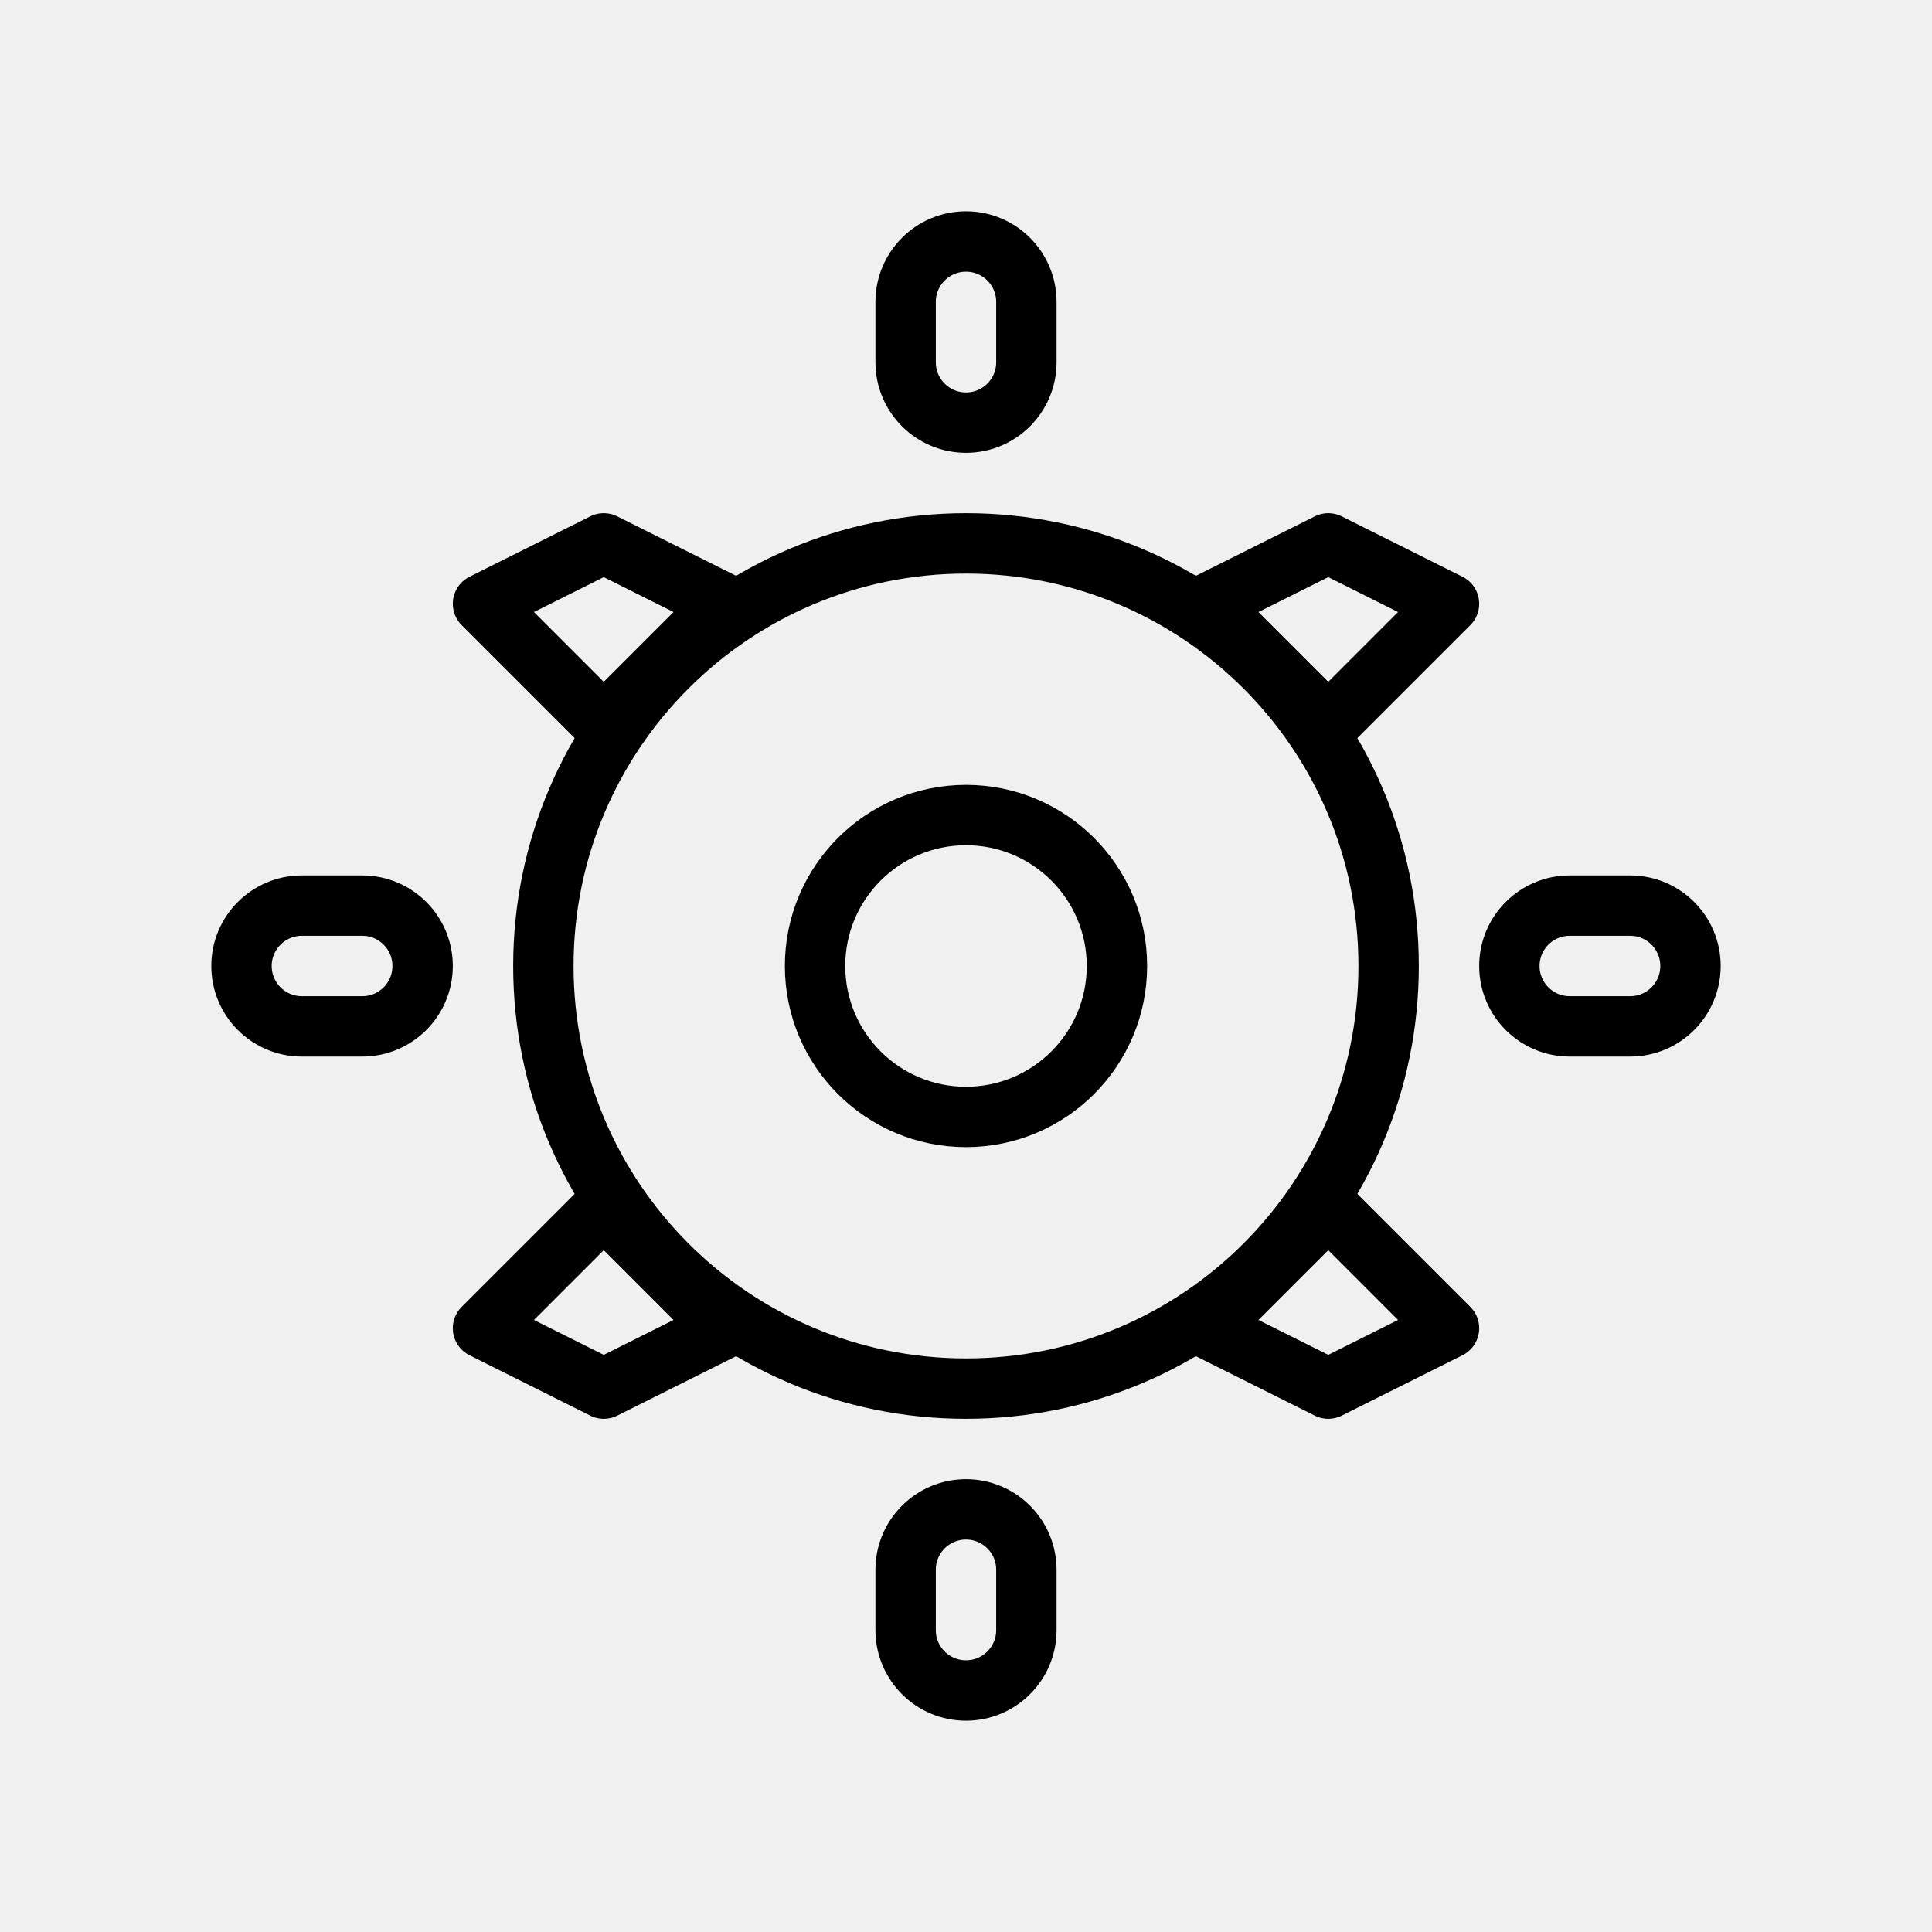
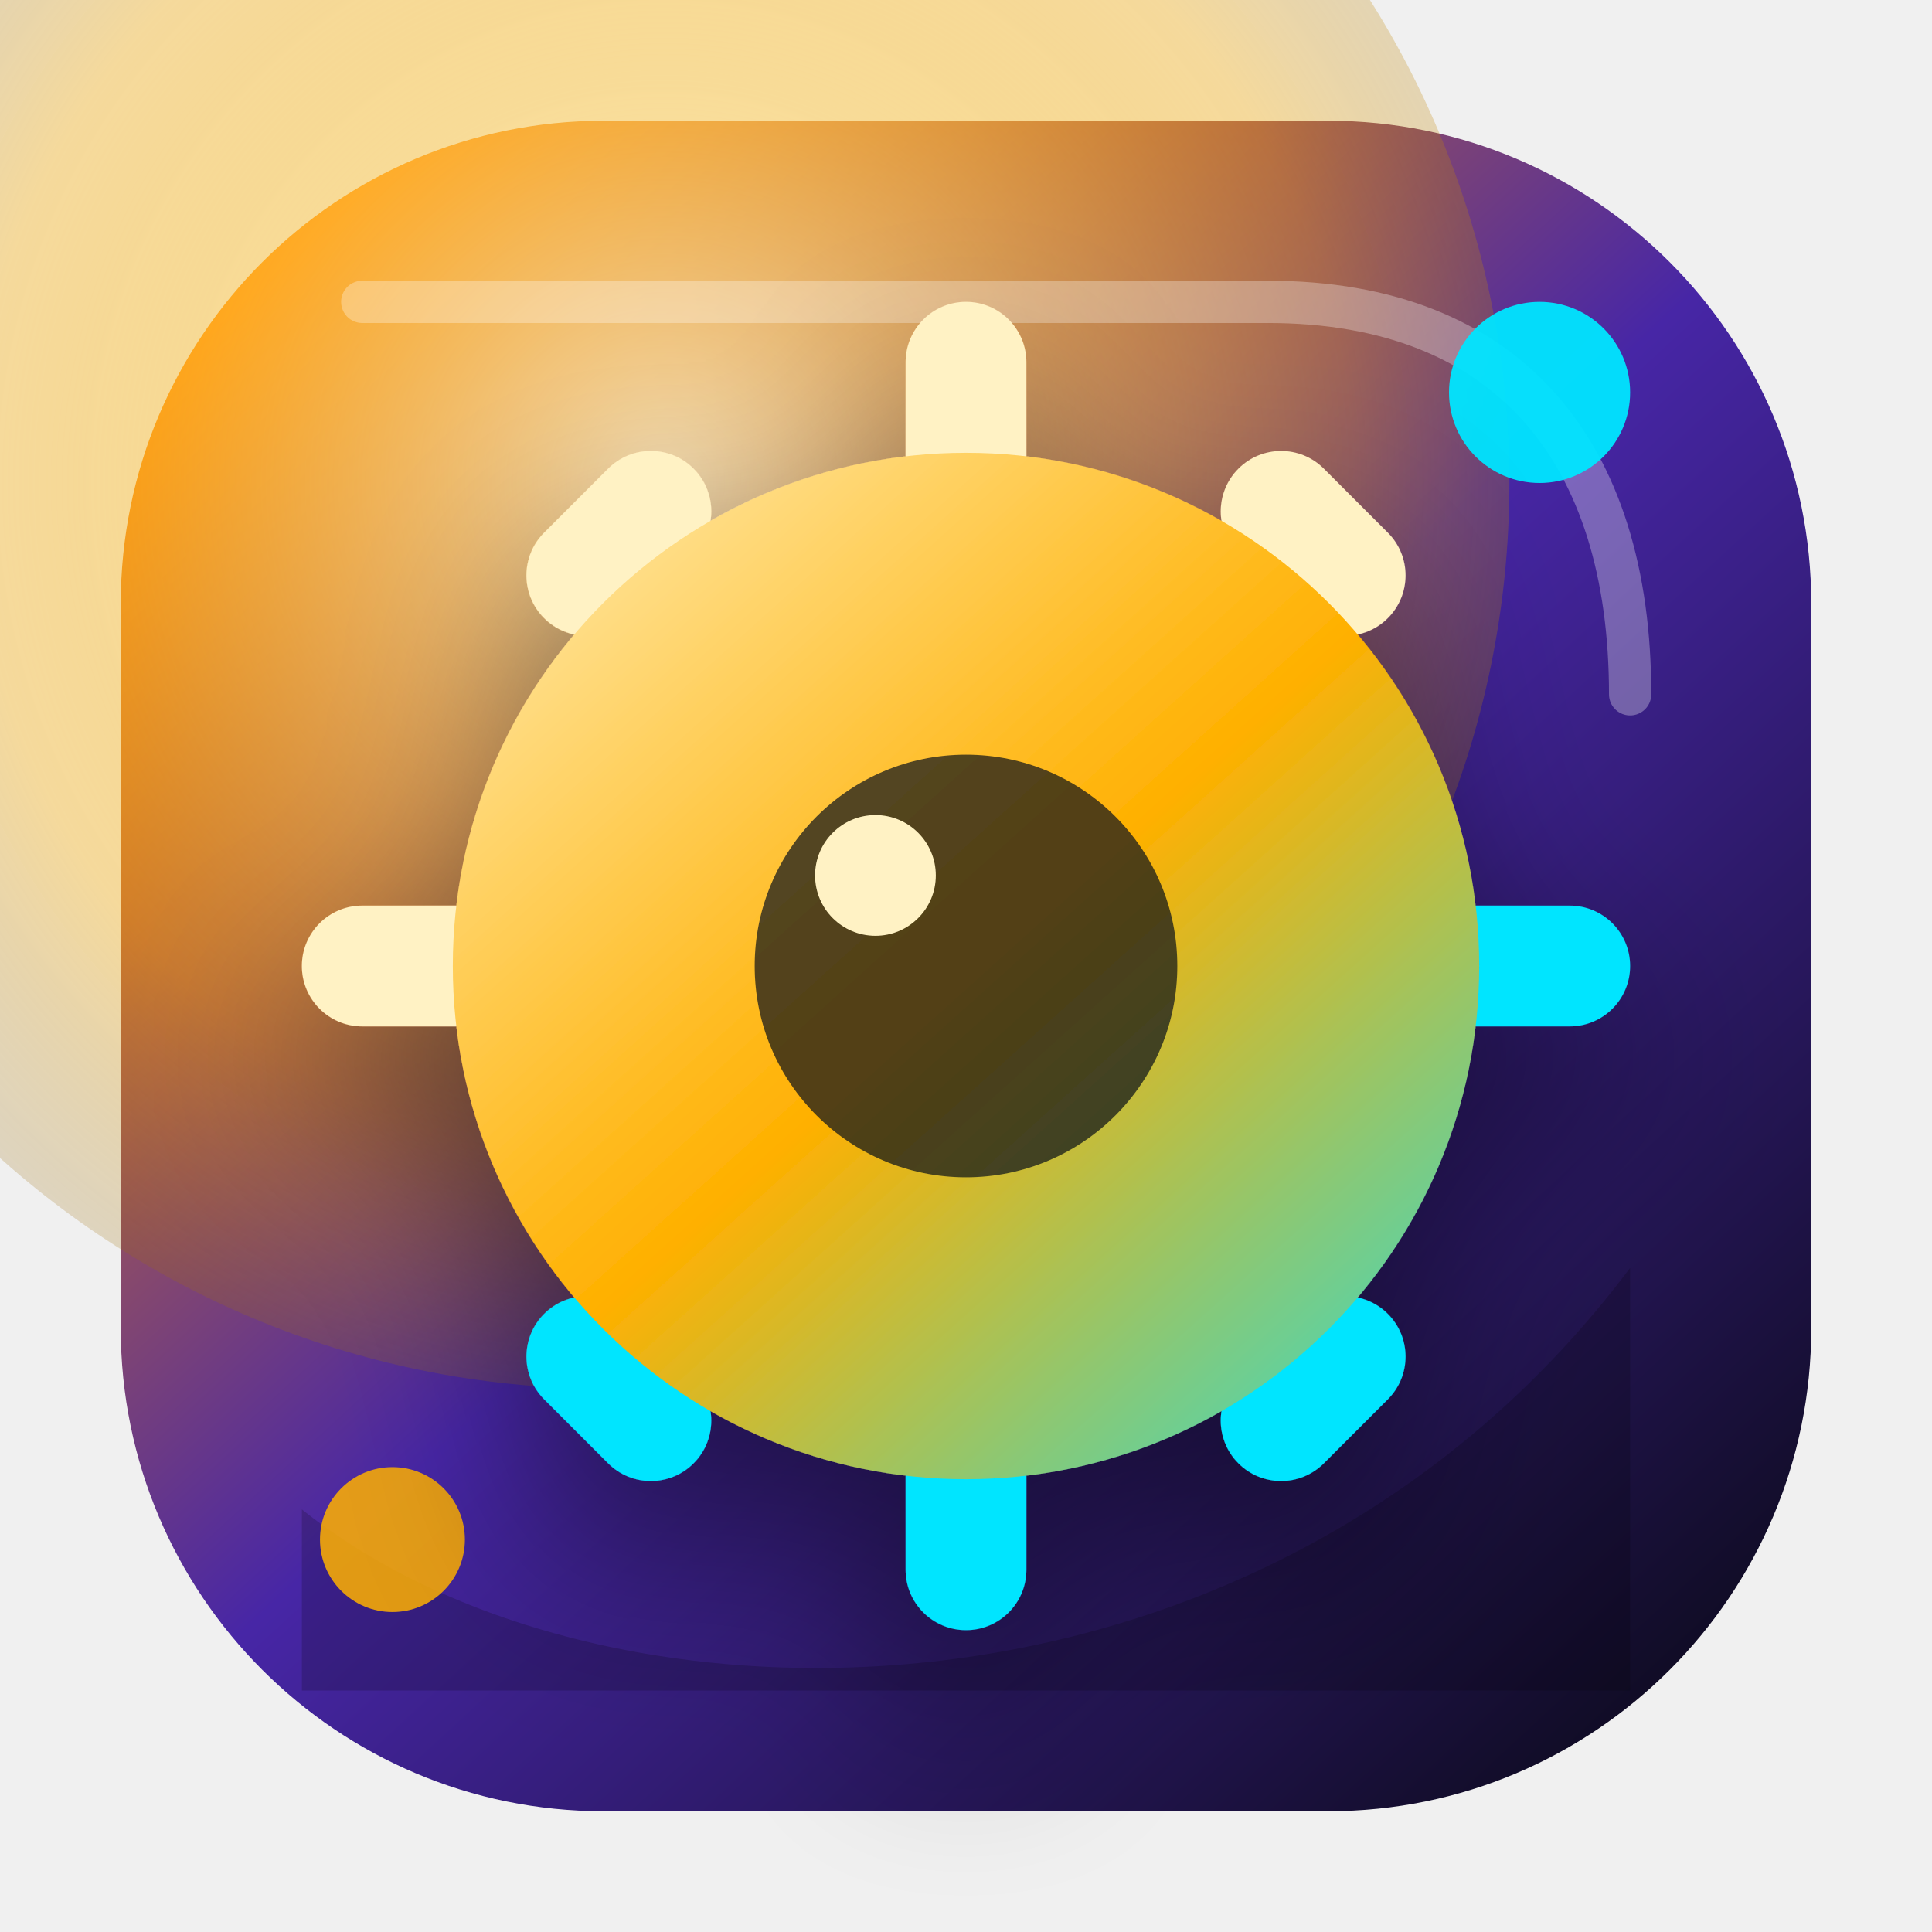
- <svg xmlns="http://www.w3.org/2000/svg" viewBox="0 0 64 64" fill="none" stroke="currentColor" stroke-width="2" stroke-linecap="round" stroke-linejoin="round">
-   <circle cx="32.0" cy="32.0" r="14" />
-   <circle cx="32.0" cy="32.0" r="5" />
-   <rect x="30.0" y="8" width="4" height="6" rx="2" />
-   <rect x="30.0" y="50" width="4" height="6" rx="2" />
-   <rect x="8" y="30.0" width="6" height="4" rx="2" />
-   <rect x="50" y="30.0" width="6" height="4" rx="2" />
-   <polygon points="44.0 18.0 48.0 20.0 44.0 24.0 40.0 20.0" />
-   <polygon points="20.0 18.0 24.0 20.0 20.0 24.0 16.0 20.0" />
-   <polygon points="44.0 46.0 48.0 44.0 44.0 40.0 40.0 44.0" />
-   <polygon points="20.0 46.0 24.0 44.0 20.0 40.0 16.0 44.0" />
+ <svg xmlns="http://www.w3.org/2000/svg" viewBox="0 0 64 64" width="64" height="64" role="img" aria-label="Filament Settings">
+   <defs>
+     <linearGradient id="bg-filament-settings" x1="10" y1="8" x2="58" y2="60" gradientUnits="userSpaceOnUse">
+       <stop offset="0" stop-color="#ff8a00" />
+       <stop offset="0.46" stop-color="#4726a6" />
+       <stop offset="1" stop-color="#080812" />
+     </linearGradient>
+     <radialGradient id="glow-filament-settings" cx="22" cy="16" r="44" gradientUnits="userSpaceOnUse">
+       <stop offset="0" stop-color="#fff2c4" stop-opacity="0.85" />
+       <stop offset="0.52" stop-color="#ffb000" stop-opacity="0.35" />
+       <stop offset="1" stop-color="#080812" stop-opacity="0" />
+     </radialGradient>
+     <linearGradient id="glyph-filament-settings" x1="14" y1="14" x2="50" y2="54" gradientUnits="userSpaceOnUse">
+       <stop offset="0" stop-color="#fff2c4" />
+       <stop offset="0.48" stop-color="#ffb000" />
+       <stop offset="1" stop-color="#00e5ff" />
+     </linearGradient>
+     <filter id="shadow-filament-settings" x="-20%" y="-20%" width="140%" height="150%">
+       <feDropShadow dx="0" dy="3" stdDeviation="3" flood-color="#000" flood-opacity="0.45" />
+     </filter>
+   </defs>
+   <rect x="4" y="4" width="56" height="56" rx="16" fill="url(#bg-filament-settings)" />
+   <circle cx="20" cy="16" r="30" fill="url(#glow-filament-settings)" />
+   <path d="M10 50 C20 58 42 58 54 42 L54 56 L10 56 Z" fill="#000" opacity="0.18" />
+   <path d="M12 10 H42 C50 10 54 15 54 23" fill="none" stroke="#fff" stroke-opacity="0.30" stroke-width="1.4" stroke-linecap="round" />
+   <circle cx="51" cy="13" r="3" fill="#00e5ff" opacity="0.95" />
+   <circle cx="13" cy="51" r="2.4" fill="#ffb000" opacity="0.85" />
+   <g filter="url(#shadow-filament-settings)">
+     <rect x="30" y="10" width="4" height="9" rx="2" fill="#fff2c4" transform="rotate(0 32.0 14.5)" />
+     <rect x="30" y="45" width="4" height="9" rx="2" fill="#00e5ff" transform="rotate(0 32.0 49.5)" />
+     <rect x="10" y="30" width="9" height="4" rx="2" fill="#fff2c4" transform="rotate(0 14.5 32.0)" />
+     <rect x="45" y="30" width="9" height="4" rx="2" fill="#00e5ff" transform="rotate(0 49.5 32.0)" />
+     <rect x="17" y="16" width="7" height="4" rx="2" fill="#fff2c4" transform="rotate(-45 20.5 18.0)" />
+     <rect x="40" y="44" width="7" height="4" rx="2" fill="#00e5ff" transform="rotate(-45 43.5 46.0)" />
+     <rect x="40" y="16" width="7" height="4" rx="2" fill="#fff2c4" transform="rotate(45 43.5 18.0)" />
+     <rect x="17" y="44" width="7" height="4" rx="2" fill="#00e5ff" transform="rotate(45 20.5 46.0)" />
+     <circle cx="32" cy="32" r="17" fill="url(#glyph-filament-settings)" />
+     <circle cx="32" cy="32" r="7" fill="#09101a" opacity=".7" />
+     <circle cx="29" cy="29" r="2" fill="#fff2c4" />
+   </g>
</svg>
